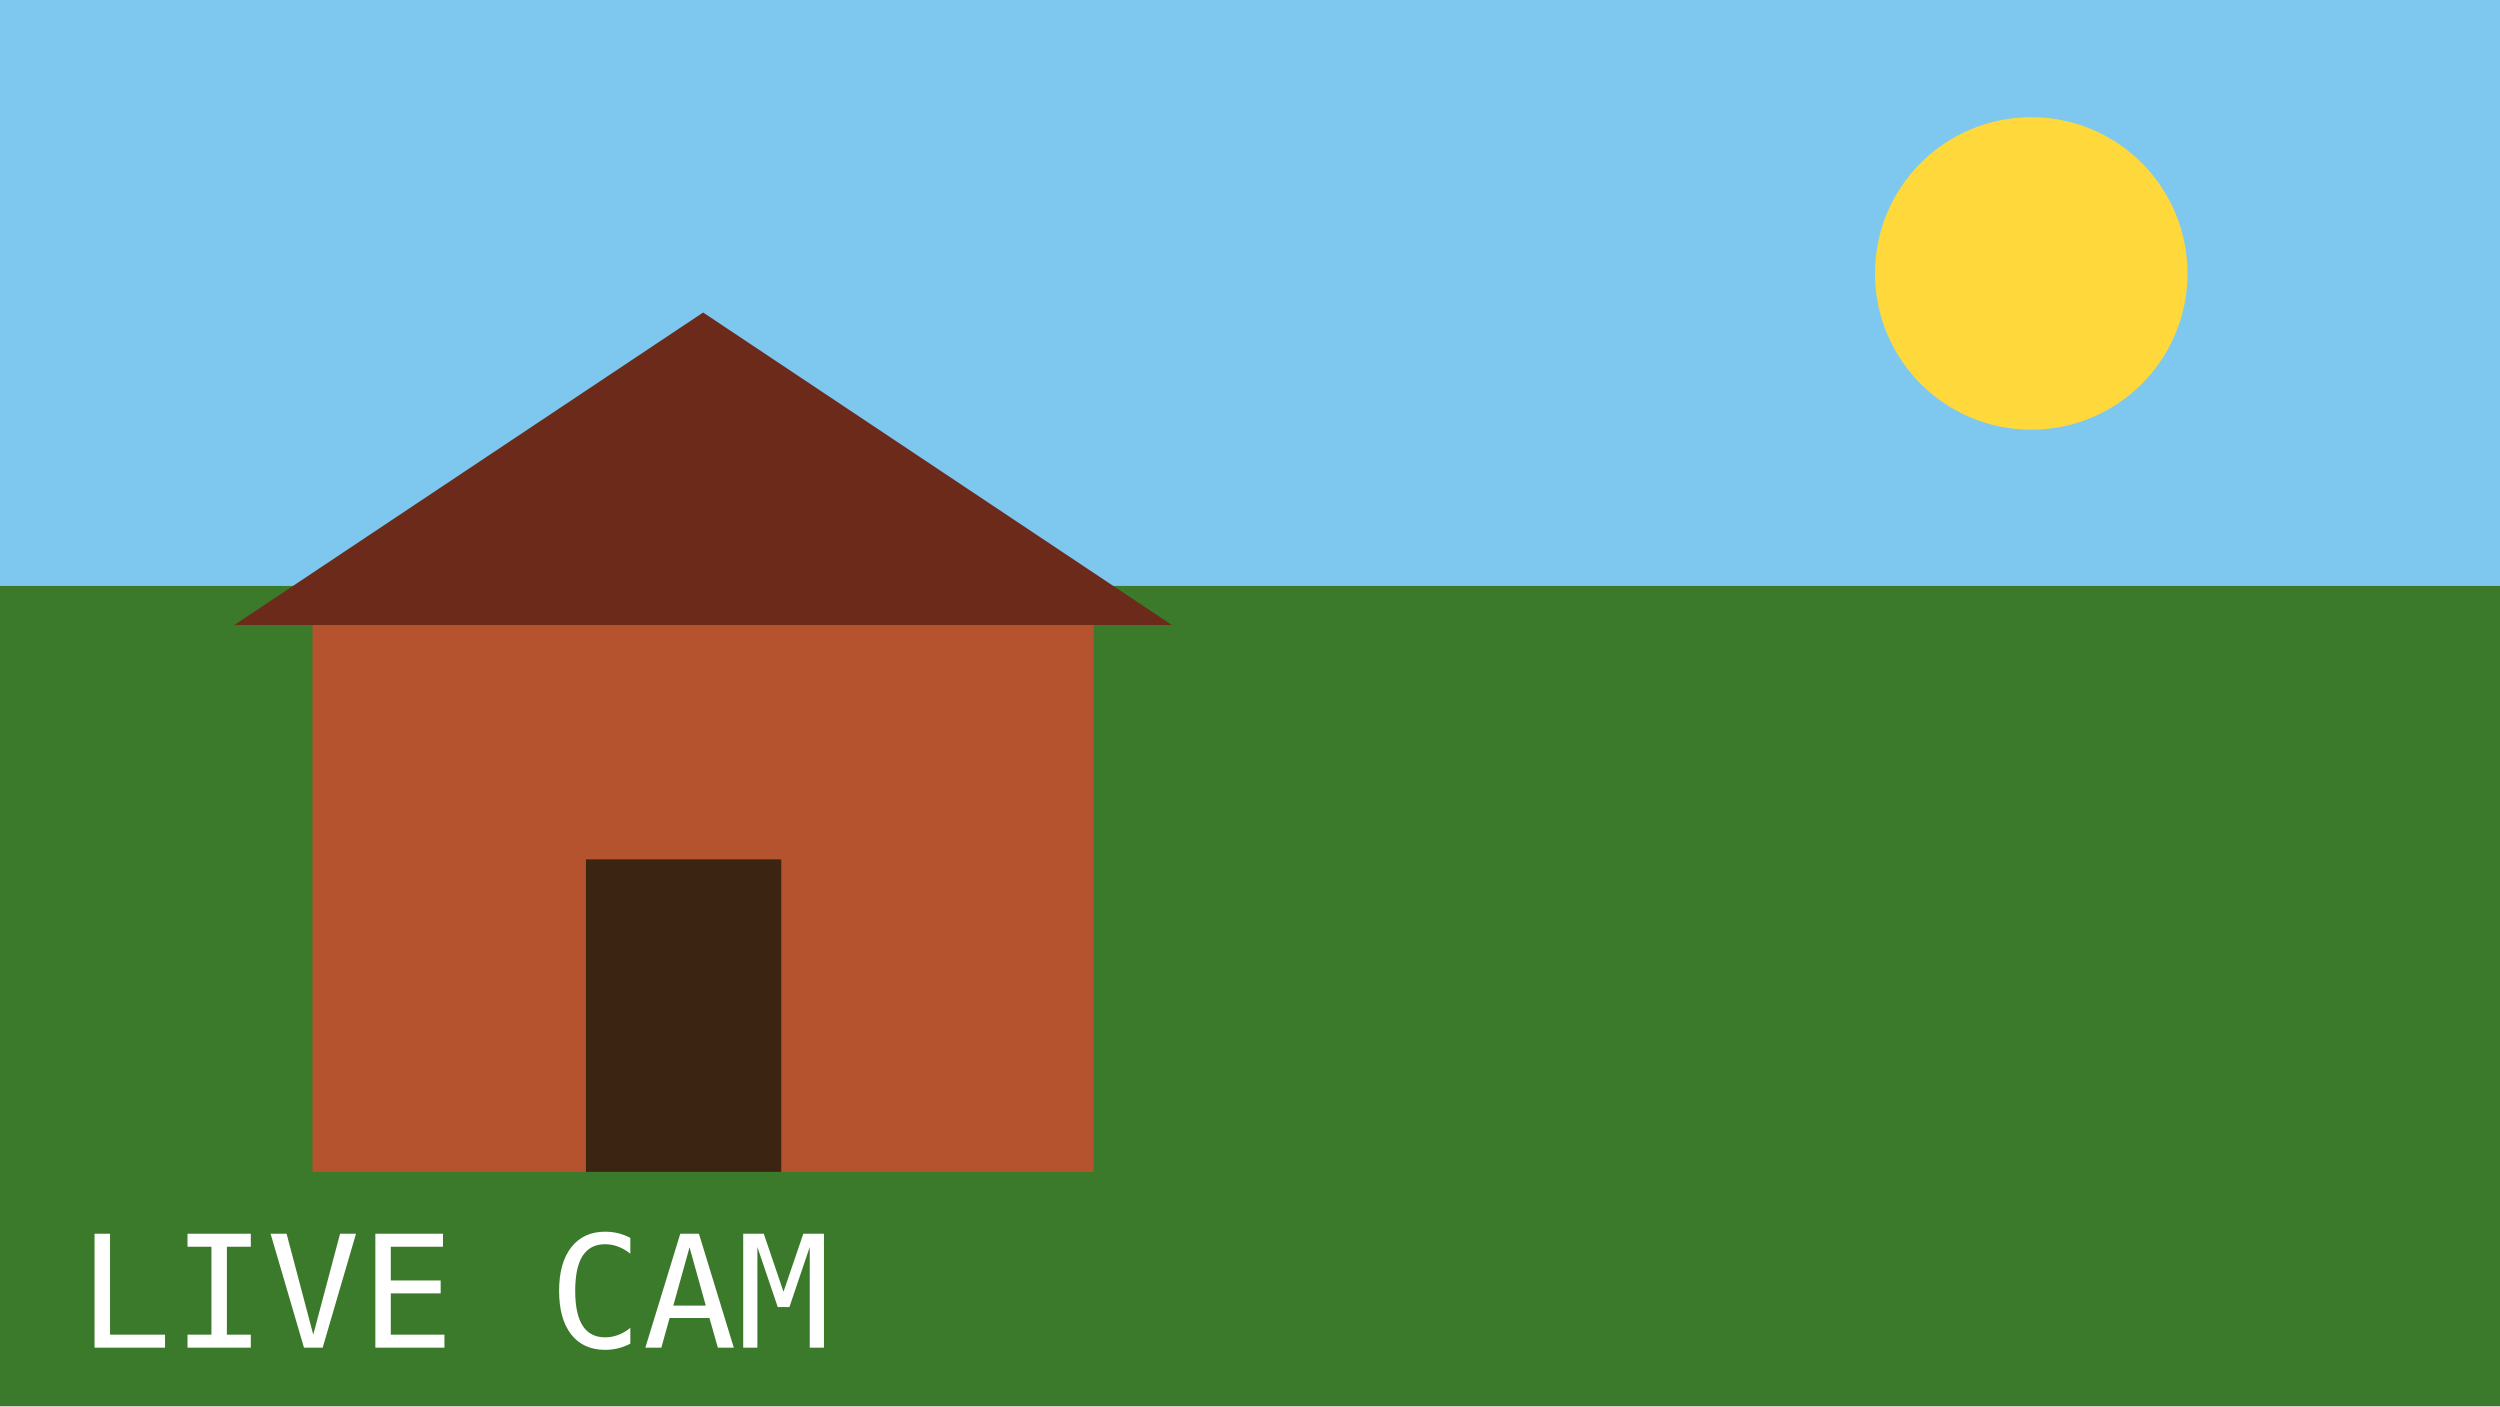
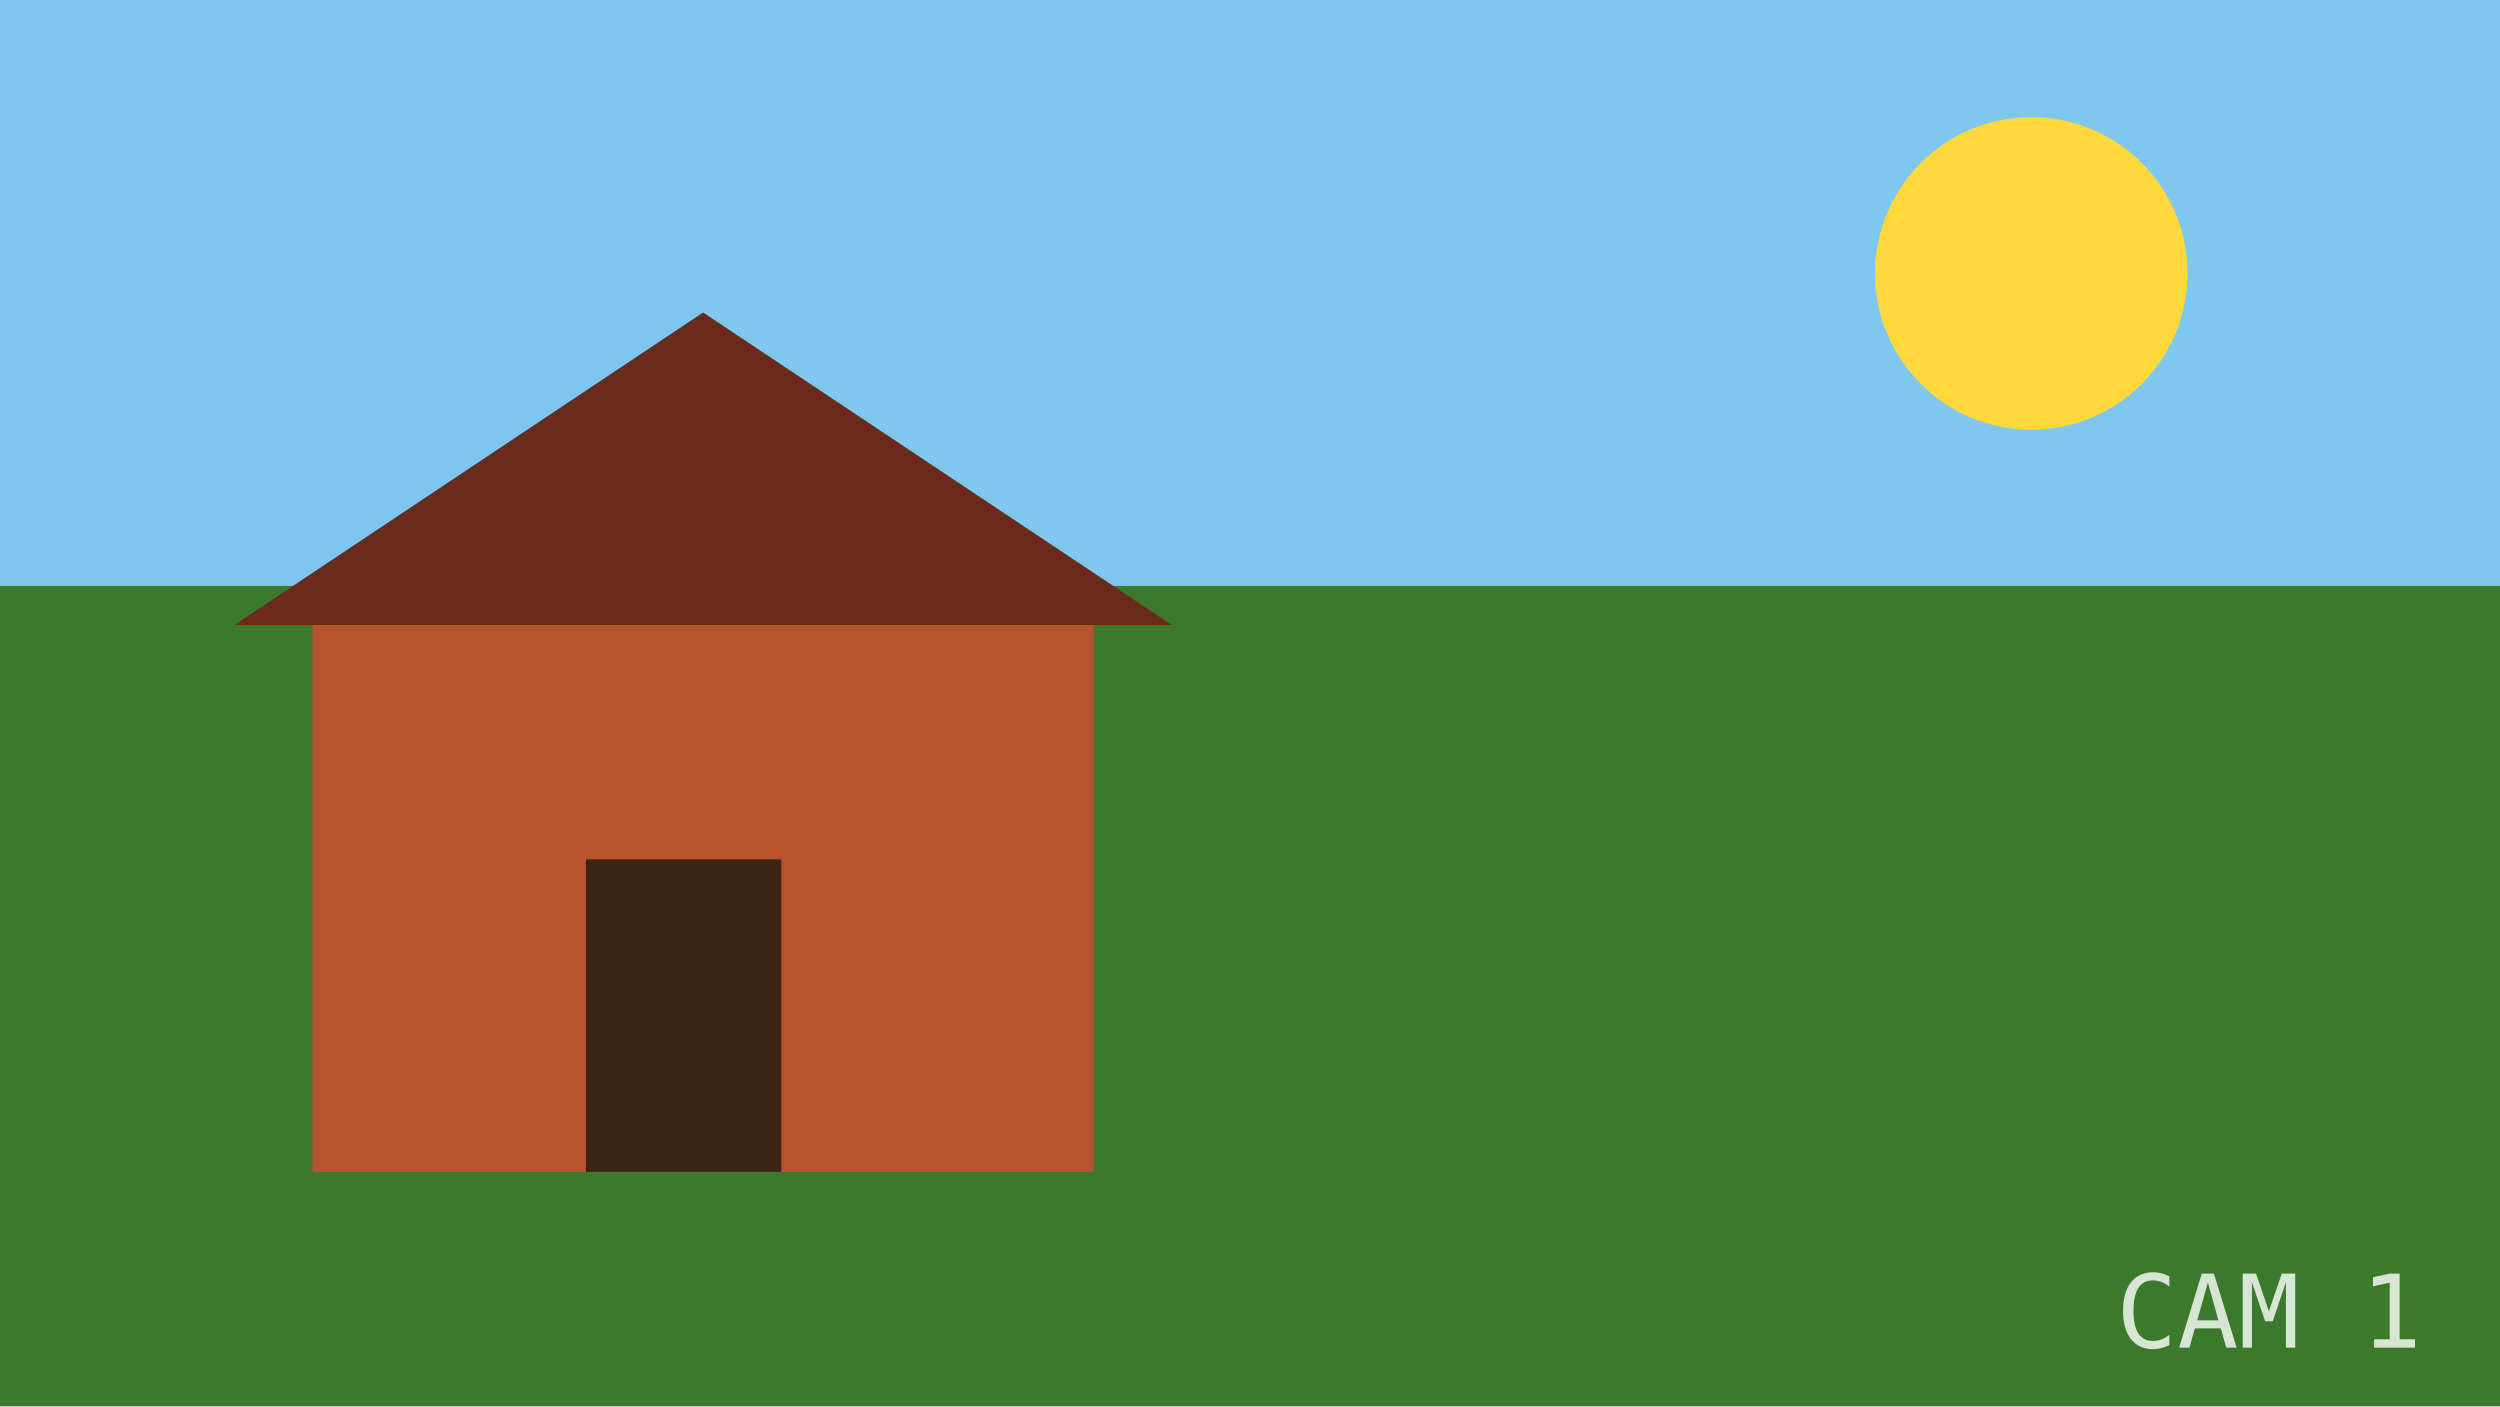
<svg xmlns="http://www.w3.org/2000/svg" width="640" height="360" viewBox="0 0 640 360">
  <rect width="640" height="360" fill="#3a7a2a" />
  <rect y="0" width="640" height="150" fill="#7ec8f0" />
  <circle cx="520" cy="70" r="40" fill="#ffd93b" />
  <rect x="80" y="160" width="200" height="140" fill="#b5532f" />
  <polygon points="60,160 180,80 300,160" fill="#6b2a1a" />
  <rect x="150" y="220" width="50" height="80" fill="#3b2412" />
-   <text x="20" y="345" font-family="monospace" font-size="40" fill="#fff">LIVE CAM</text>
+   <text x="620" y="345" text-anchor="end" font-family="monospace" font-size="26" fill="#fff" opacity=".8">CAM 1</text>
</svg>
